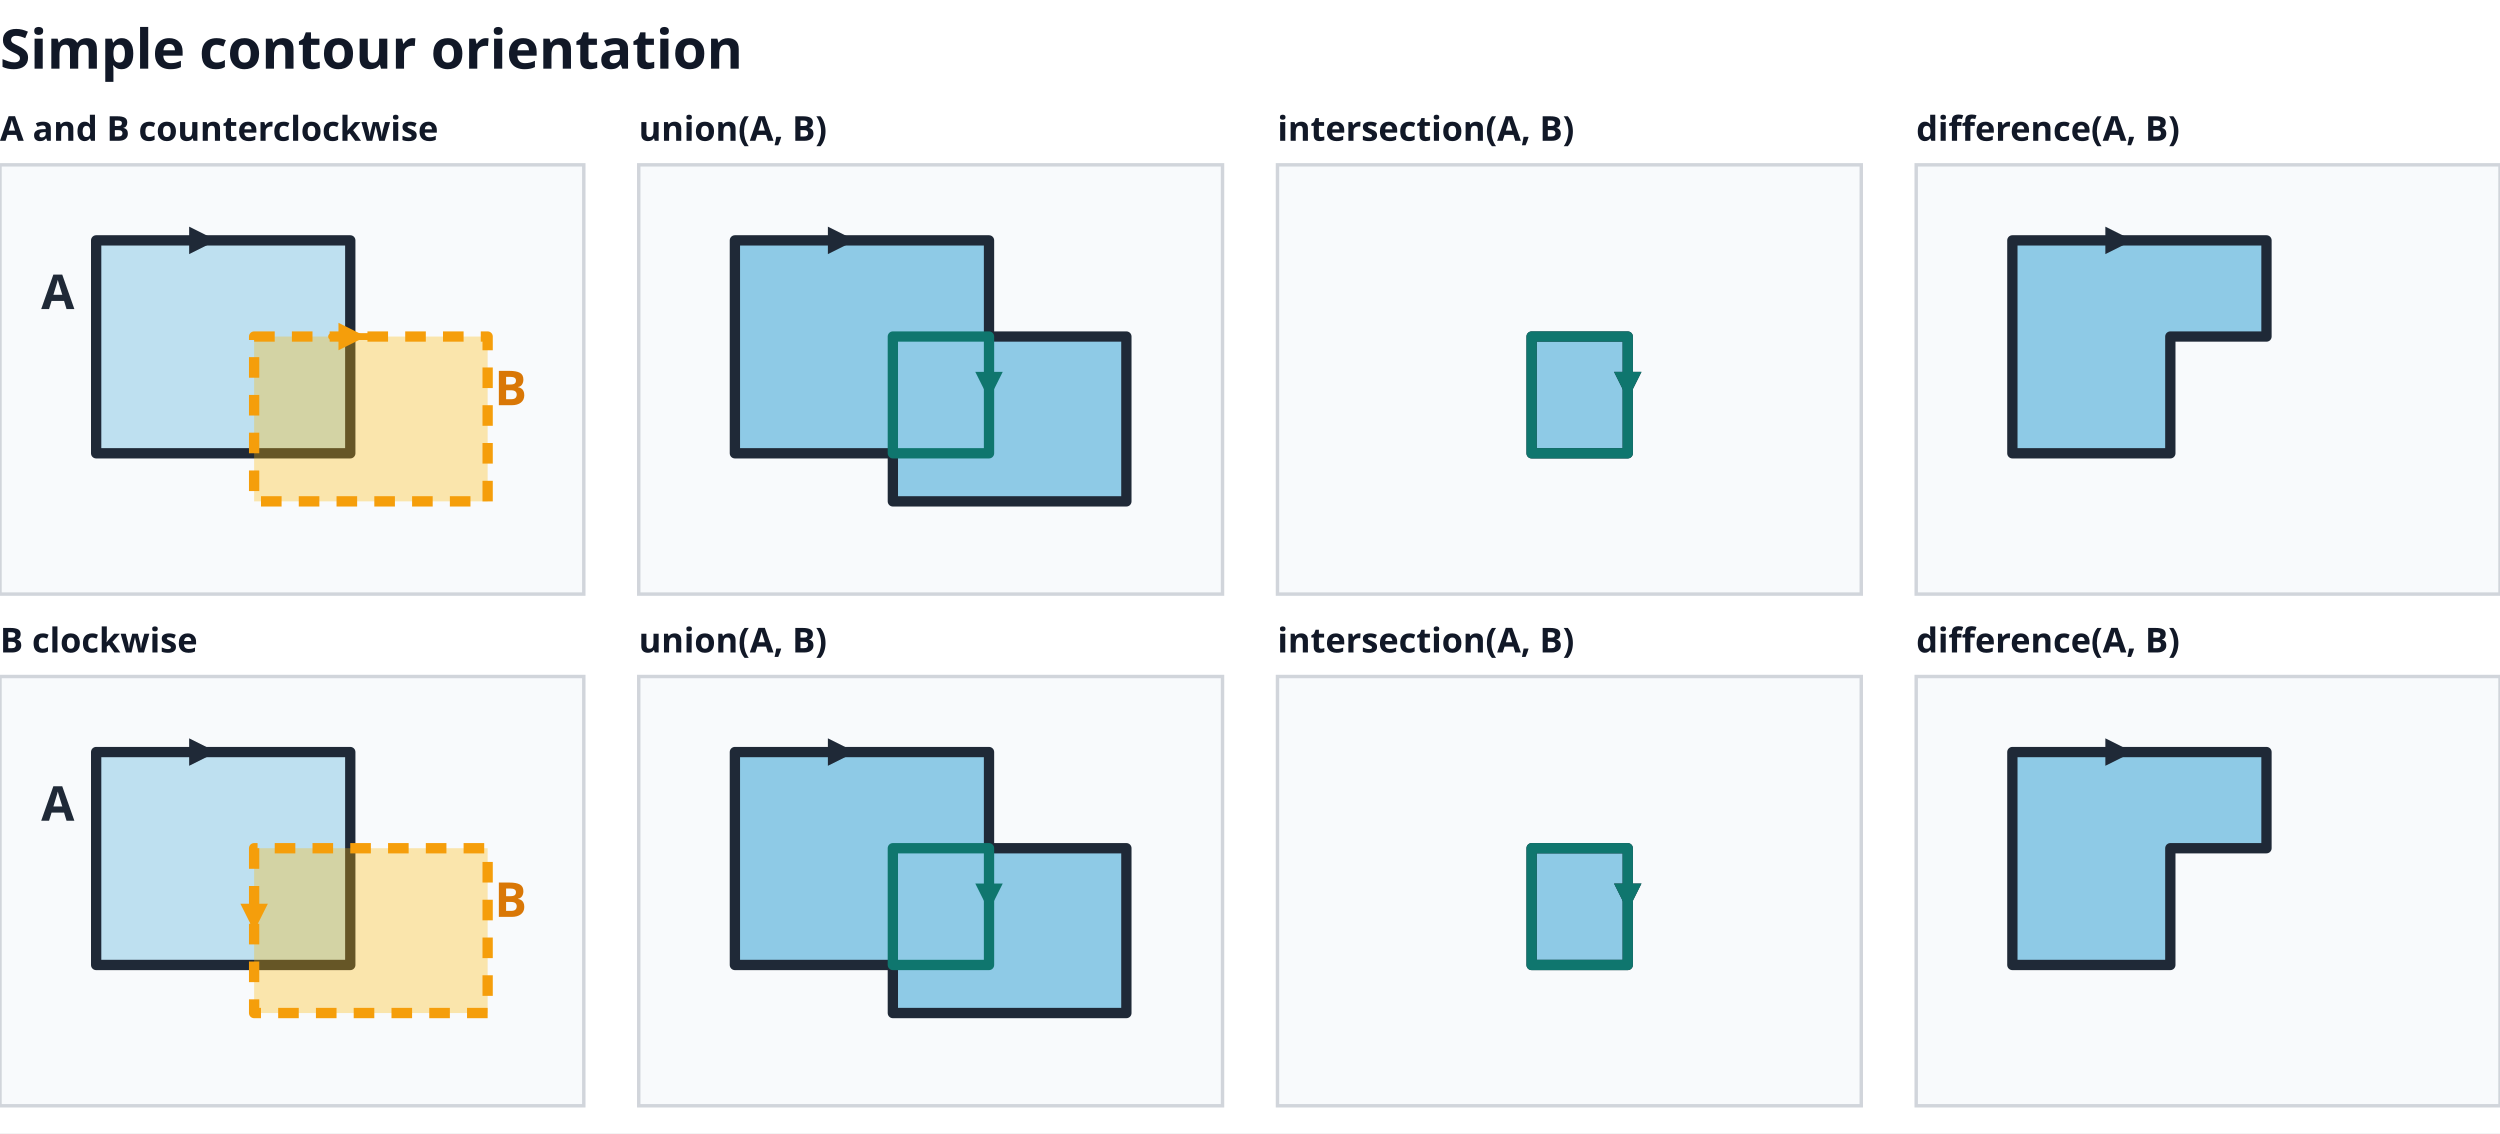
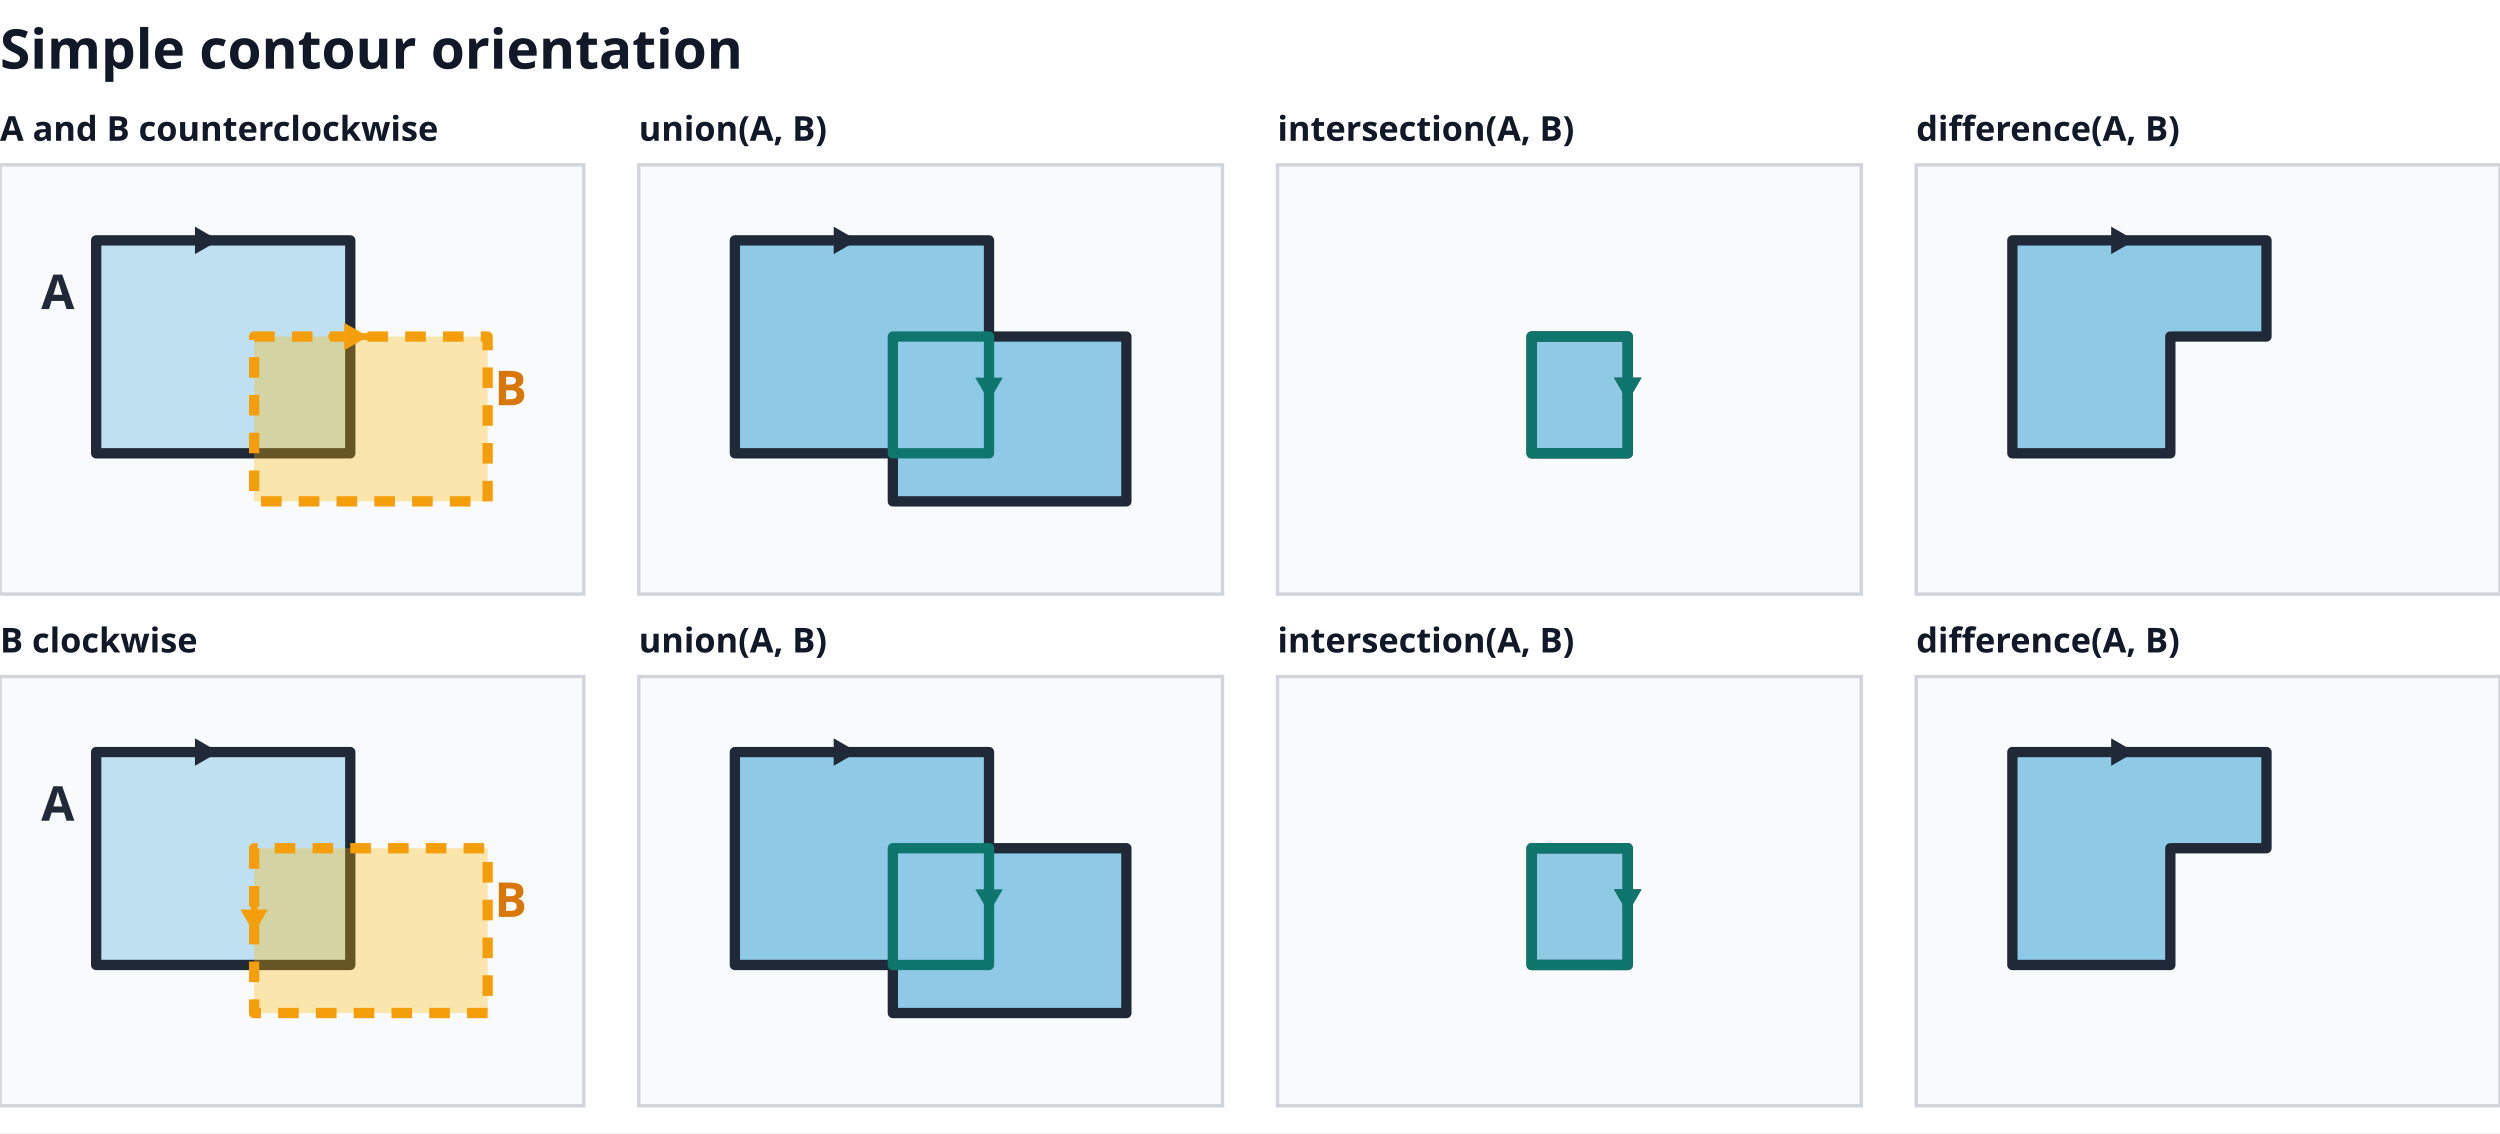
<svg xmlns="http://www.w3.org/2000/svg" viewBox="0 0 728 330">
  <rect x="0" y="0" width="728" height="330" style="fill: #ffffff; stroke: none" />
  <text x="0" y="20" font-size="16" style="fill: #111827; font-family: system-ui, sans-serif; font-weight: 700">Simple contour orientation</text>
  <rect x="0" y="48" width="170" height="125" style="fill: #f8fafc; stroke: #d1d5db; stroke-width: 1" />
  <text x="0" y="41" font-size="10" style="fill: #111827; font-family: system-ui, sans-serif; font-weight: 700">A and B counterclockwise</text>
  <path d="M 28 70 H 102 V 132 H 28 Z" style="fill: rgba(142, 202, 230, 0.55); stroke: #1f2937; stroke-width: 3; stroke-linejoin: round" />
  <path d="M 74 98 H 142 V 146 H 74 Z" style="fill: rgba(255, 183, 3, 0.32); stroke: #f59e0b; stroke-width: 3; stroke-dasharray: 6 5; stroke-linejoin: round" />
  <text x="12" y="90" font-size="14" style="fill: #1f2937; font-family: system-ui, sans-serif; font-weight: 700">A</text>
  <text x="144" y="118" font-size="14" style="fill: #d97706; font-family: system-ui, sans-serif; font-weight: 700">B</text>
  <path d="M 53.08 70 H 65.08" style="fill: none; stroke: #1f2937; stroke-width: 2; stroke-linecap: round" />
-   <path d="M 63.08 70 L 55.08 74 V 66 Z" style="fill: #1f2937; stroke: none" />
+   <path d="M 63.699 70 L 56.771 74 V 66 Z" style="fill: #1f2937; stroke: none" />
  <path d="M 96.56 98 H 108.56" style="fill: none; stroke: #f59e0b; stroke-width: 2; stroke-linecap: round" />
-   <path d="M 106.56 98 L 98.56 102 V 94 Z" style="fill: #f59e0b; stroke: none" />
+   <path d="M 107.179 98 L 100.251 102 V 94 Z" style="fill: #f59e0b; stroke: none" />
  <rect x="186" y="48" width="170" height="125" style="fill: #f8fafc; stroke: #d1d5db; stroke-width: 1" />
  <text x="186" y="41" font-size="10" style="fill: #111827; font-family: system-ui, sans-serif; font-weight: 700">union(A, B)</text>
  <path d="M 214 70 H 288 V 98 H 328 V 146 H 260 V 132 H 214 Z M 288 98 V 132 H 260 V 98 Z" style="fill: #8ecae6; fill-rule: nonzero; stroke: none" />
  <path d="M 214 70 H 288 V 98 H 328 V 146 H 260 V 132 H 214 Z" style="fill: none; stroke: #1f2937; stroke-width: 3.0; stroke-linejoin: round" />
  <path d="M 239.08 70 H 251.08" style="fill: none; stroke: #1f2937; stroke-width: 2; stroke-linecap: round" />
-   <path d="M 249.08 70 L 241.08 74 V 66 Z" style="fill: #1f2937; stroke: none" />
+   <path d="M 249.699 70 L 242.771 74 V 66 Z" style="fill: #1f2937; stroke: none" />
  <path d="M 288 98 V 132 H 260 V 98 Z" style="fill: none; stroke: #0f766e; stroke-width: 3.0; stroke-linejoin: round" />
  <path d="M 288 106.28 V 118.28" style="fill: none; stroke: #0f766e; stroke-width: 2; stroke-linecap: round" />
-   <path d="M 288 116.28 L 284 108.28 H 292 Z" style="fill: #0f766e; stroke: none" />
+   <path d="M 288 116.899 L 284 109.971 H 292 Z" style="fill: #0f766e; stroke: none" />
  <rect x="372" y="48" width="170" height="125" style="fill: #f8fafc; stroke: #d1d5db; stroke-width: 1" />
  <text x="372" y="41" font-size="10" style="fill: #111827; font-family: system-ui, sans-serif; font-weight: 700">intersection(A, B)</text>
  <path d="M 474 98 V 132 H 446 V 98 Z M 474 98 V 132 H 446 V 98 Z" style="fill: #8ecae6; fill-rule: nonzero; stroke: none" />
  <path d="M 474 98 V 132 H 446 V 98 Z" style="fill: none; stroke: #1f2937; stroke-width: 3.0; stroke-linejoin: round" />
  <path d="M 474 106.28 V 118.28" style="fill: none; stroke: #1f2937; stroke-width: 2; stroke-linecap: round" />
-   <path d="M 474 116.28 L 470 108.28 H 478 Z" style="fill: #1f2937; stroke: none" />
+   <path d="M 474 116.899 L 470 109.971 H 478 Z" style="fill: #1f2937; stroke: none" />
  <path d="M 474 98 V 132 H 446 V 98 Z" style="fill: none; stroke: #0f766e; stroke-width: 3.0; stroke-linejoin: round" />
  <path d="M 474 106.28 V 118.28" style="fill: none; stroke: #0f766e; stroke-width: 2; stroke-linecap: round" />
-   <path d="M 474 116.28 L 470 108.28 H 478 Z" style="fill: #0f766e; stroke: none" />
+   <path d="M 474 116.899 L 470 109.971 H 478 Z" style="fill: #0f766e; stroke: none" />
  <rect x="558" y="48" width="170" height="125" style="fill: #f8fafc; stroke: #d1d5db; stroke-width: 1" />
  <text x="558" y="41" font-size="10" style="fill: #111827; font-family: system-ui, sans-serif; font-weight: 700">difference(A, B)</text>
  <path d="M 586 70 H 660 V 98 H 632 V 132 H 586 Z" style="fill: #8ecae6; fill-rule: nonzero; stroke: none" />
  <path d="M 586 70 H 660 V 98 H 632 V 132 H 586 Z" style="fill: none; stroke: #1f2937; stroke-width: 3.0; stroke-linejoin: round" />
  <path d="M 611.08 70 H 623.08" style="fill: none; stroke: #1f2937; stroke-width: 2; stroke-linecap: round" />
-   <path d="M 621.08 70 L 613.08 74 V 66 Z" style="fill: #1f2937; stroke: none" />
+   <path d="M 621.699 70 L 614.771 74 V 66 Z" style="fill: #1f2937; stroke: none" />
  <rect x="0" y="197" width="170" height="125" style="fill: #f8fafc; stroke: #d1d5db; stroke-width: 1" />
  <text x="0" y="190" font-size="10" style="fill: #111827; font-family: system-ui, sans-serif; font-weight: 700">B clockwise</text>
  <path d="M 28 219 H 102 V 281 H 28 Z" style="fill: rgba(142, 202, 230, 0.55); stroke: #1f2937; stroke-width: 3; stroke-linejoin: round" />
  <path d="M 74 247 V 295 H 142 V 247 Z" style="fill: rgba(255, 183, 3, 0.32); stroke: #f59e0b; stroke-width: 3; stroke-dasharray: 6 5; stroke-linejoin: round" />
  <text x="12" y="239" font-size="14" style="fill: #1f2937; font-family: system-ui, sans-serif; font-weight: 700">A</text>
  <text x="144" y="267" font-size="14" style="fill: #d97706; font-family: system-ui, sans-serif; font-weight: 700">B</text>
  <path d="M 53.08 219 H 65.08" style="fill: none; stroke: #1f2937; stroke-width: 2; stroke-linecap: round" />
-   <path d="M 63.08 219 L 55.08 223 V 215 Z" style="fill: #1f2937; stroke: none" />
+   <path d="M 63.699 219 L 56.771 223 V 215 Z" style="fill: #1f2937; stroke: none" />
  <path d="M 74 261.16 V 273.16" style="fill: none; stroke: #f59e0b; stroke-width: 2; stroke-linecap: round" />
-   <path d="M 74 271.16 L 70 263.16 H 78 Z" style="fill: #f59e0b; stroke: none" />
+   <path d="M 74 271.779 L 70 264.851 H 78 Z" style="fill: #f59e0b; stroke: none" />
  <rect x="186" y="197" width="170" height="125" style="fill: #f8fafc; stroke: #d1d5db; stroke-width: 1" />
  <text x="186" y="190" font-size="10" style="fill: #111827; font-family: system-ui, sans-serif; font-weight: 700">union(A, B)</text>
  <path d="M 214 219 H 288 V 247 H 328 V 295 H 260 V 281 H 214 Z M 288 247 V 281 H 260 V 247 Z" style="fill: #8ecae6; fill-rule: nonzero; stroke: none" />
  <path d="M 214 219 H 288 V 247 H 328 V 295 H 260 V 281 H 214 Z" style="fill: none; stroke: #1f2937; stroke-width: 3.0; stroke-linejoin: round" />
  <path d="M 239.08 219 H 251.08" style="fill: none; stroke: #1f2937; stroke-width: 2; stroke-linecap: round" />
-   <path d="M 249.08 219 L 241.08 223 V 215 Z" style="fill: #1f2937; stroke: none" />
+   <path d="M 249.699 219 L 242.771 223 V 215 Z" style="fill: #1f2937; stroke: none" />
  <path d="M 288 247 V 281 H 260 V 247 Z" style="fill: none; stroke: #0f766e; stroke-width: 3.0; stroke-linejoin: round" />
  <path d="M 288 255.28 V 267.28" style="fill: none; stroke: #0f766e; stroke-width: 2; stroke-linecap: round" />
-   <path d="M 288 265.28 L 284 257.28 H 292 Z" style="fill: #0f766e; stroke: none" />
+   <path d="M 288 265.899 L 284 258.971 H 292 Z" style="fill: #0f766e; stroke: none" />
  <rect x="372" y="197" width="170" height="125" style="fill: #f8fafc; stroke: #d1d5db; stroke-width: 1" />
  <text x="372" y="190" font-size="10" style="fill: #111827; font-family: system-ui, sans-serif; font-weight: 700">intersection(A, B)</text>
  <path d="M 474 247 V 281 H 446 V 247 Z M 474 247 V 281 H 446 V 247 Z" style="fill: #8ecae6; fill-rule: nonzero; stroke: none" />
  <path d="M 474 247 V 281 H 446 V 247 Z" style="fill: none; stroke: #1f2937; stroke-width: 3.0; stroke-linejoin: round" />
  <path d="M 474 255.28 V 267.28" style="fill: none; stroke: #1f2937; stroke-width: 2; stroke-linecap: round" />
-   <path d="M 474 265.28 L 470 257.28 H 478 Z" style="fill: #1f2937; stroke: none" />
+   <path d="M 474 265.899 L 470 258.971 H 478 Z" style="fill: #1f2937; stroke: none" />
  <path d="M 474 247 V 281 H 446 V 247 Z" style="fill: none; stroke: #0f766e; stroke-width: 3.0; stroke-linejoin: round" />
  <path d="M 474 255.28 V 267.28" style="fill: none; stroke: #0f766e; stroke-width: 2; stroke-linecap: round" />
-   <path d="M 474 265.28 L 470 257.28 H 478 Z" style="fill: #0f766e; stroke: none" />
+   <path d="M 474 265.899 L 470 258.971 H 478 Z" style="fill: #0f766e; stroke: none" />
  <rect x="558" y="197" width="170" height="125" style="fill: #f8fafc; stroke: #d1d5db; stroke-width: 1" />
  <text x="558" y="190" font-size="10" style="fill: #111827; font-family: system-ui, sans-serif; font-weight: 700">difference(A, B)</text>
  <path d="M 586 219 H 660 V 247 H 632 V 281 H 586 Z" style="fill: #8ecae6; fill-rule: nonzero; stroke: none" />
  <path d="M 586 219 H 660 V 247 H 632 V 281 H 586 Z" style="fill: none; stroke: #1f2937; stroke-width: 3.0; stroke-linejoin: round" />
  <path d="M 611.08 219 H 623.08" style="fill: none; stroke: #1f2937; stroke-width: 2; stroke-linecap: round" />
-   <path d="M 621.08 219 L 613.08 223 V 215 Z" style="fill: #1f2937; stroke: none" />
+   <path d="M 621.699 219 L 614.771 223 V 215 Z" style="fill: #1f2937; stroke: none" />
</svg>
